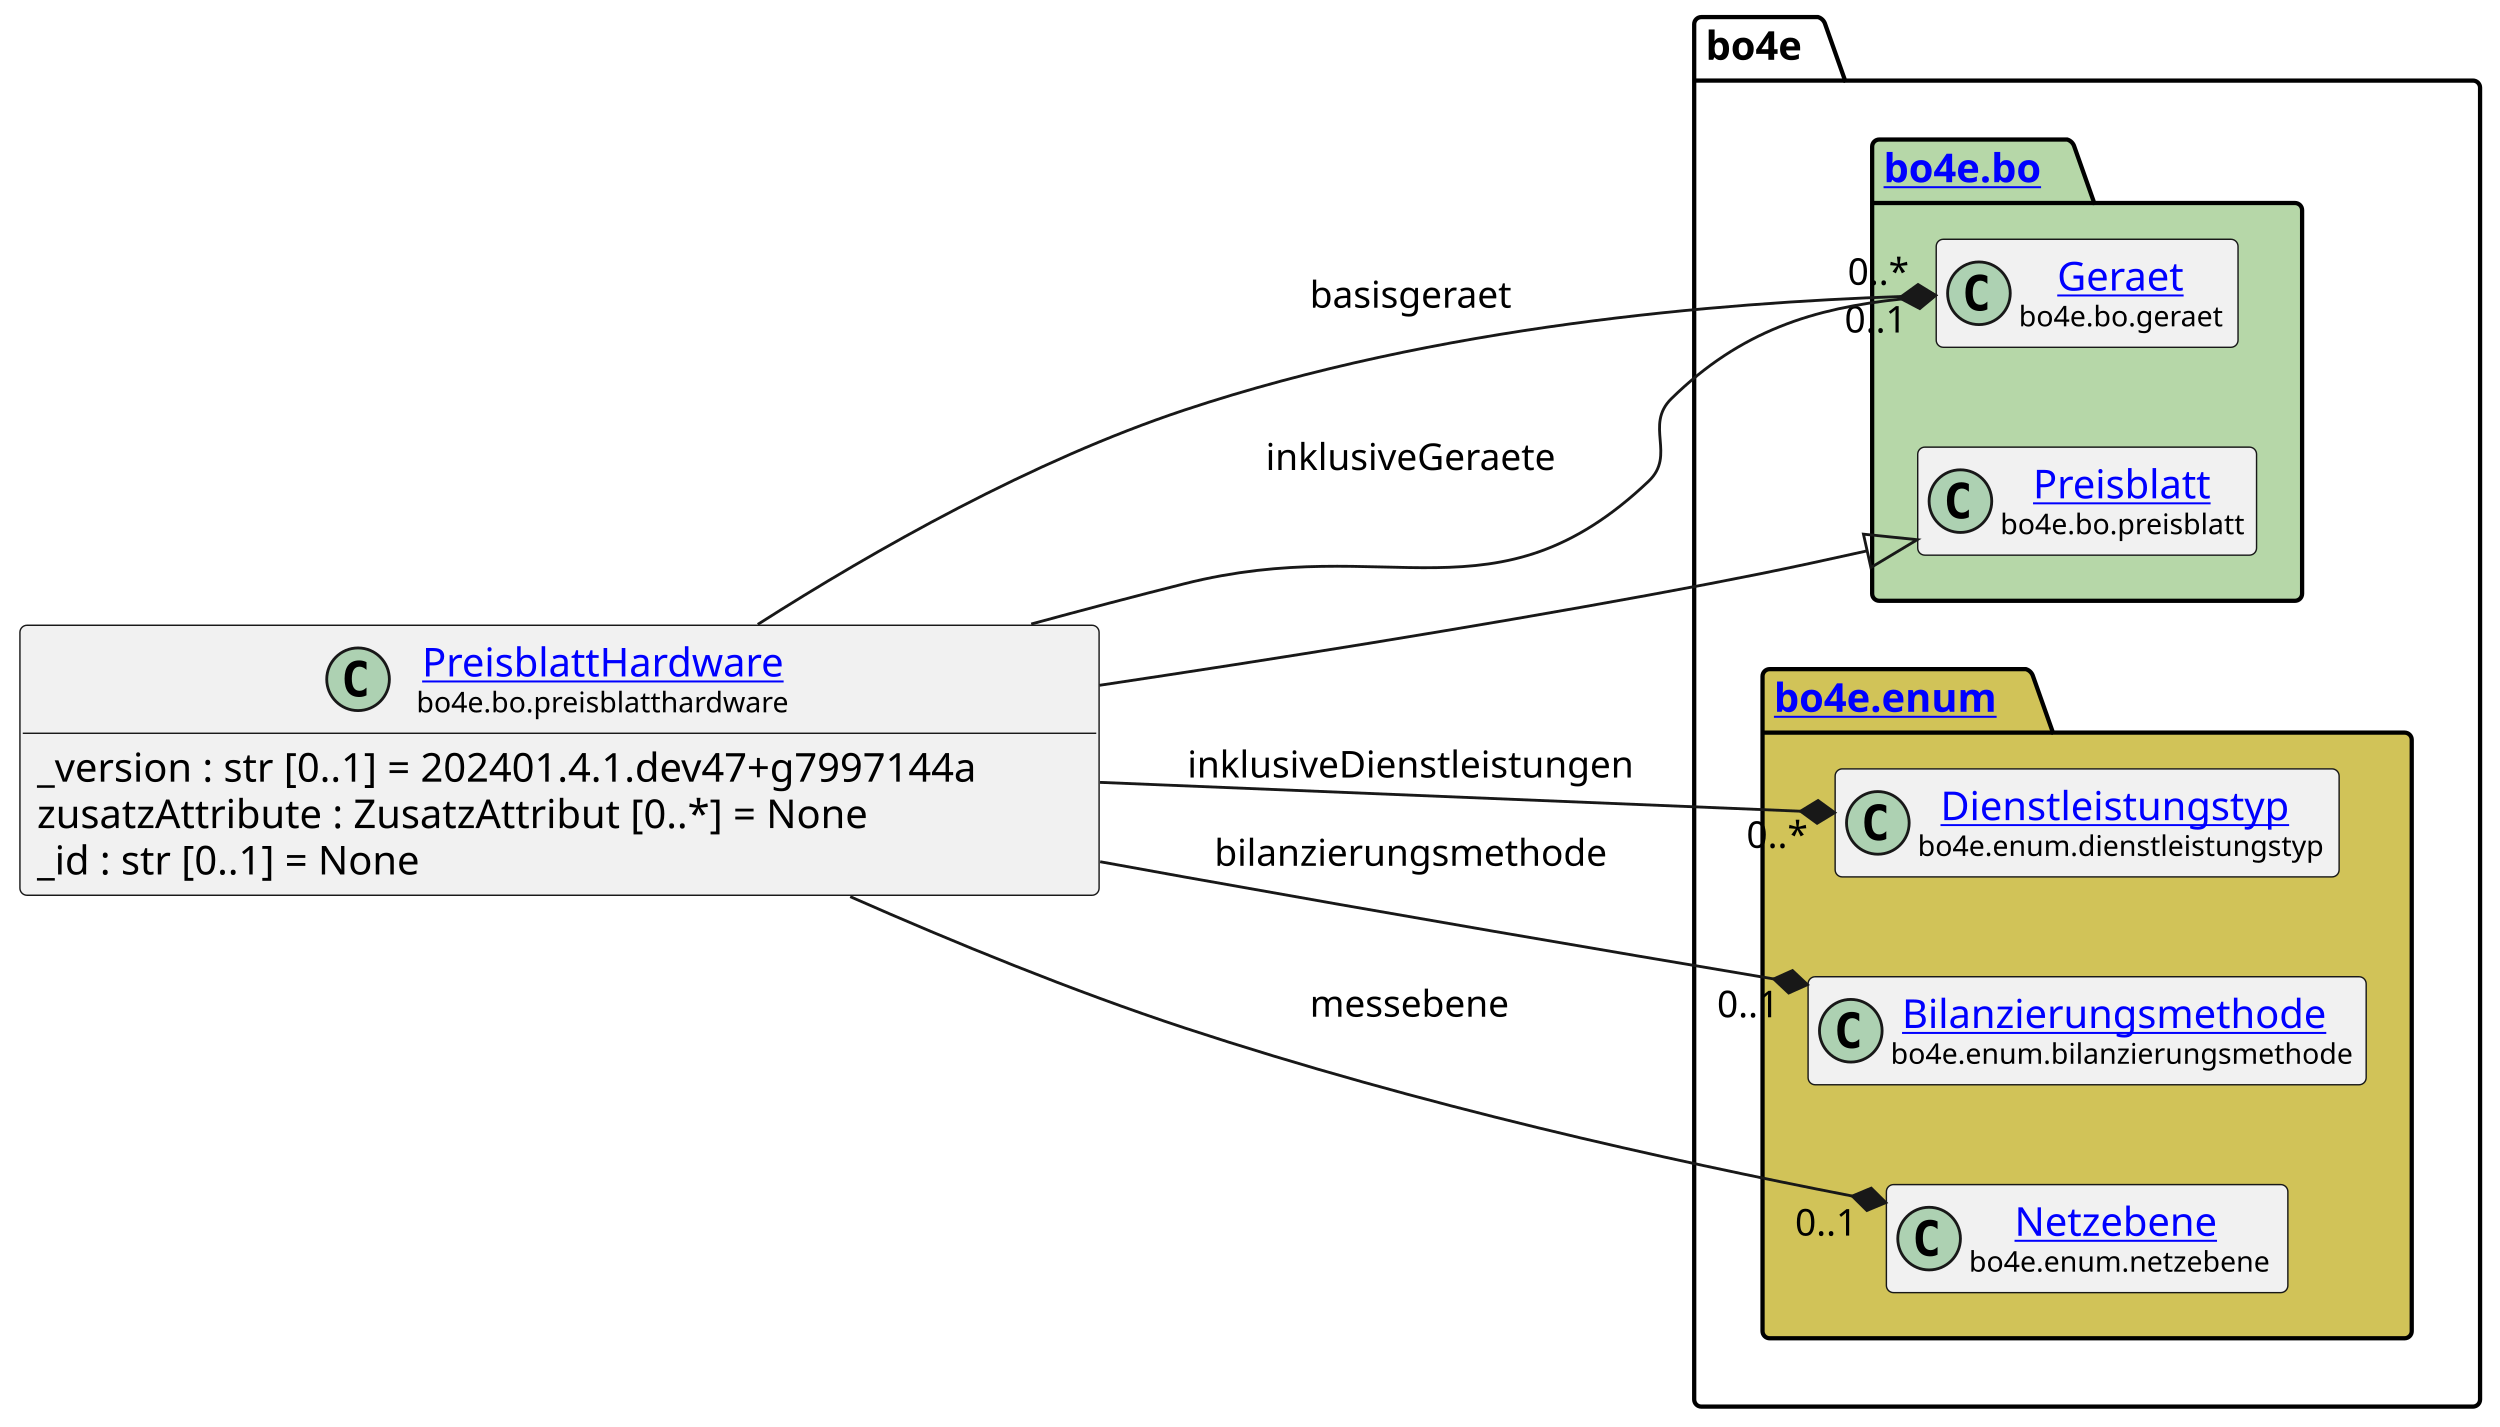
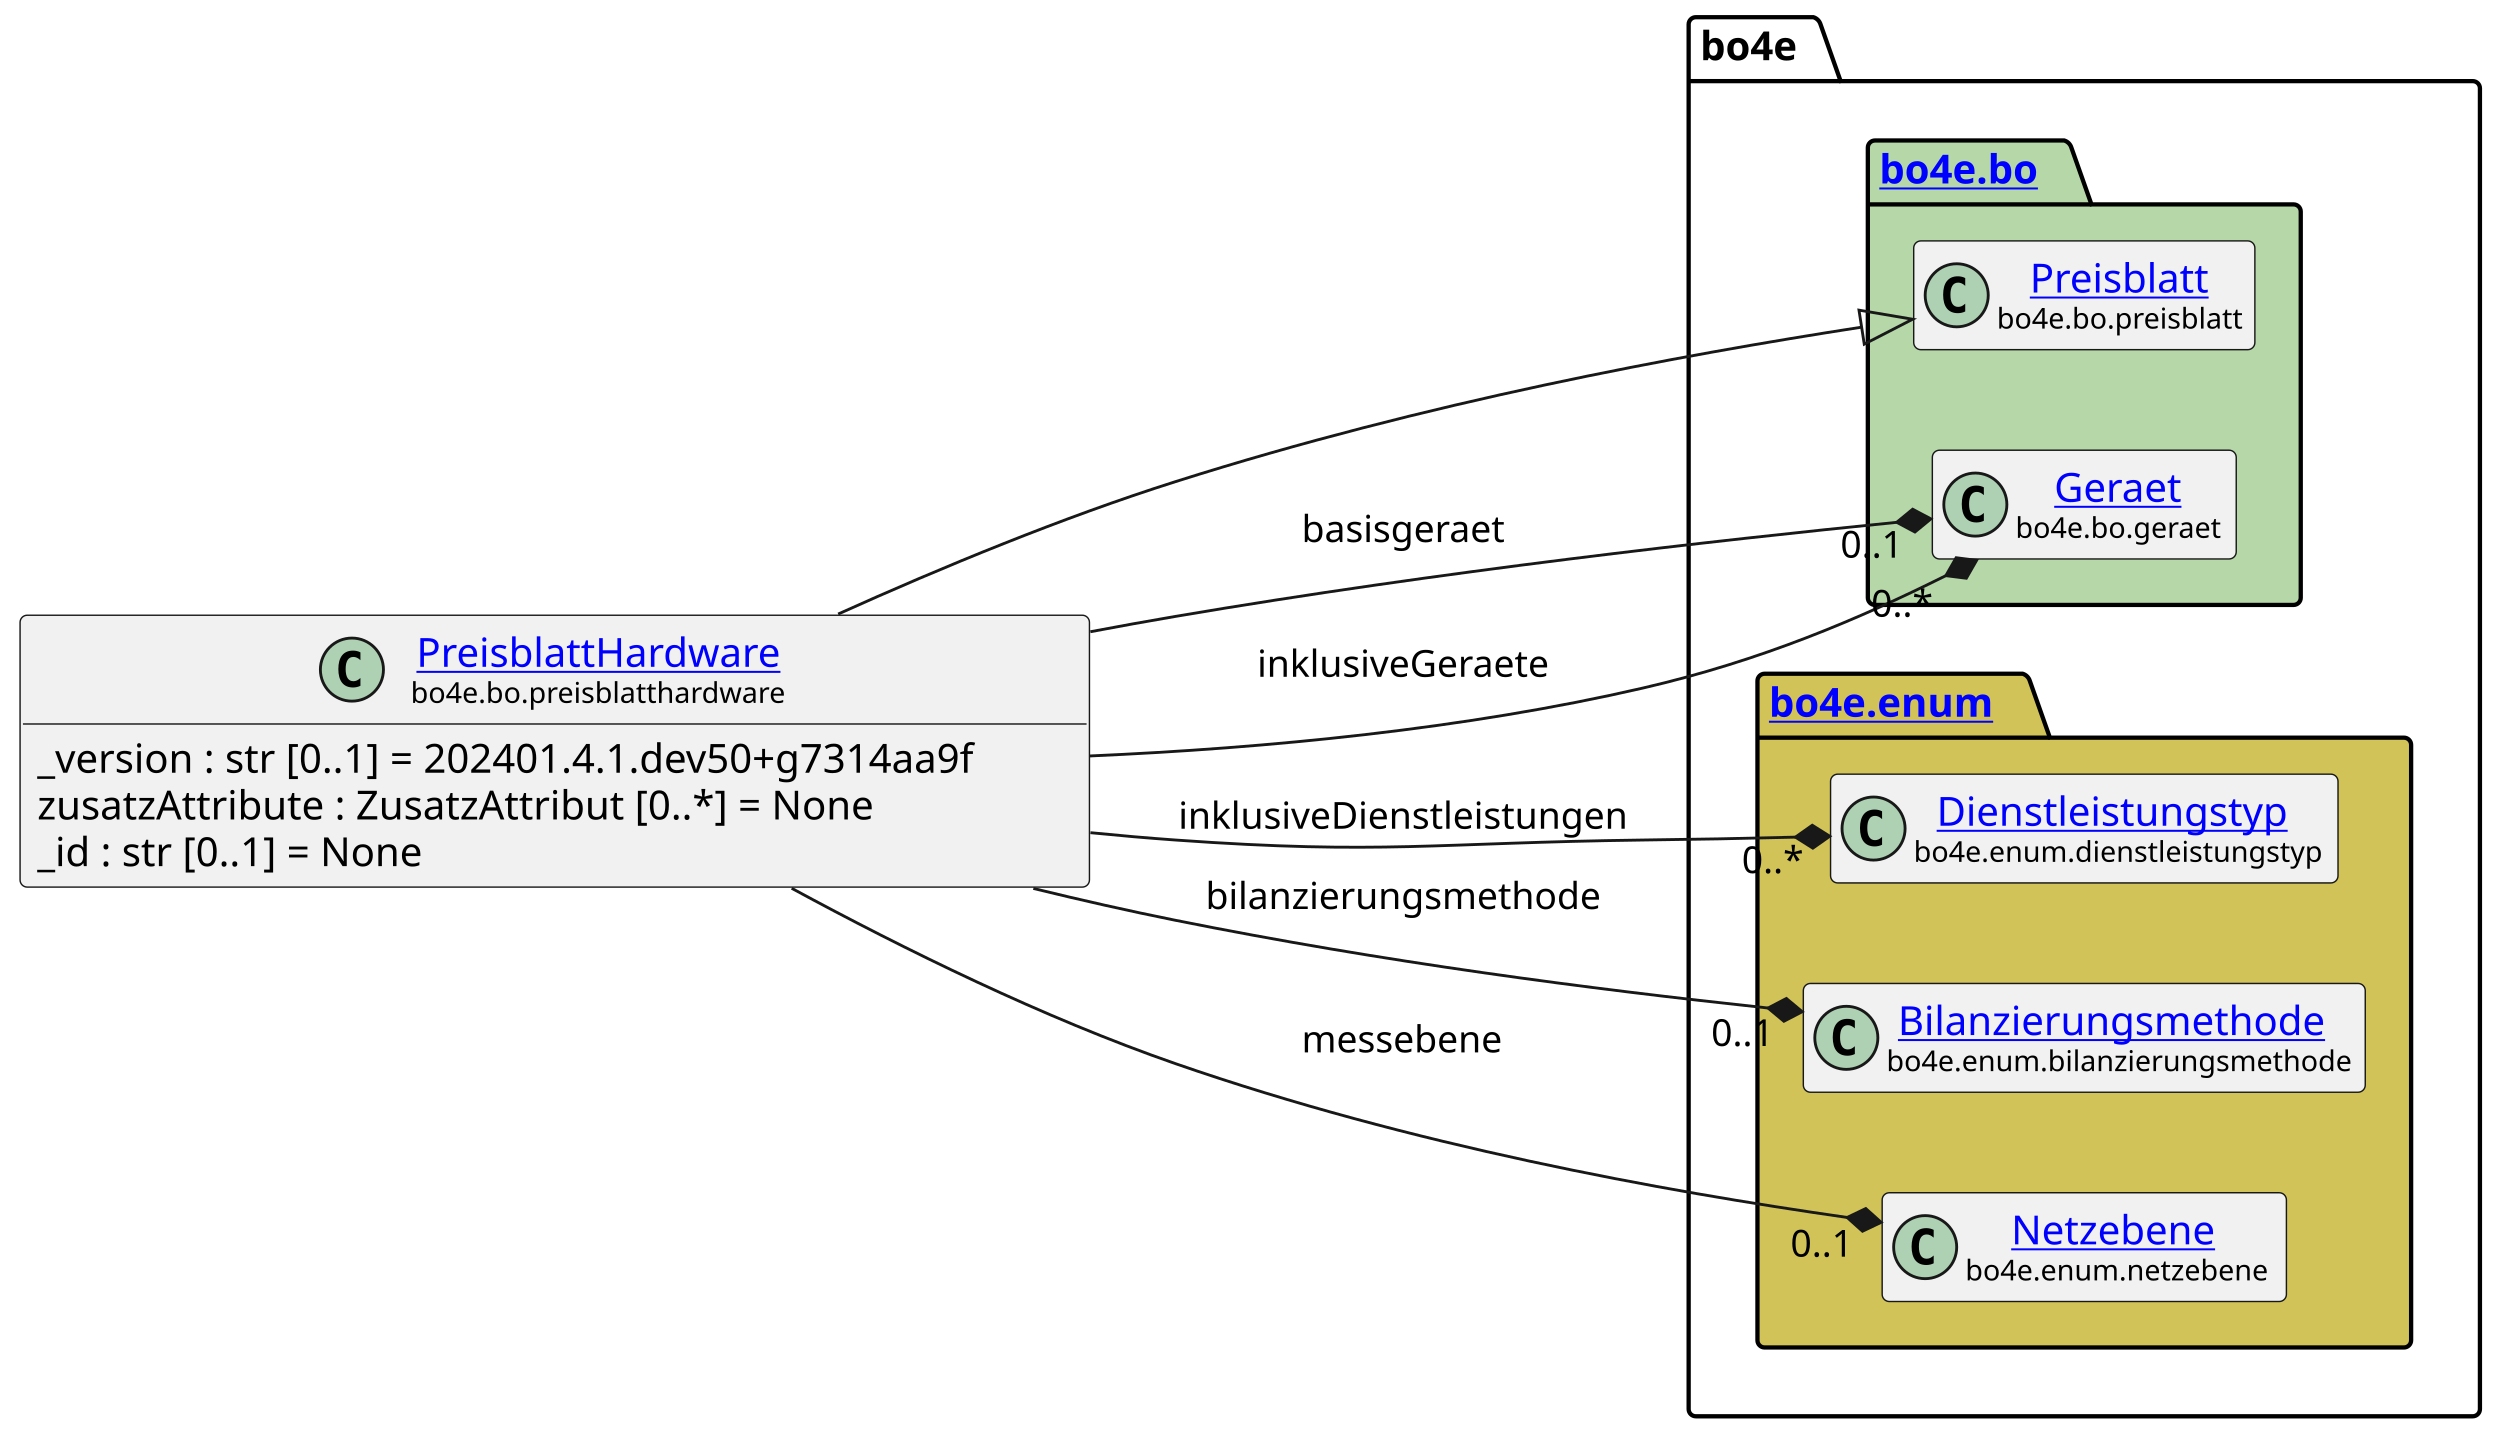
- <svg xmlns="http://www.w3.org/2000/svg" xmlns:xlink="http://www.w3.org/1999/xlink" contentStyleType="text/css" height="501px" preserveAspectRatio="none" style="width:878px;height:501px;background:#FFFFFF;" version="1.1" viewBox="0 0 878 501" width="878px" zoomAndPan="magnify">
+ <svg xmlns="http://www.w3.org/2000/svg" xmlns:xlink="http://www.w3.org/1999/xlink" contentStyleType="text/css" height="501px" preserveAspectRatio="none" style="width:872px;height:501px;background:#FFFFFF;" version="1.1" viewBox="0 0 872 501" width="872px" zoomAndPan="magnify">
  <defs />
  <g>
    <g id="cluster_bo4e">
-       <path d="M597.5,6 L638.5,6 A3.75,3.75 0 0 1 641,8.5 L648,28.297 L868.5,28.297 A2.5,2.5 0 0 1 871,30.797 L871,491.5 A2.5,2.5 0 0 1 868.5,494 L597.5,494 A2.5,2.5 0 0 1 595,491.5 L595,8.5 A2.5,2.5 0 0 1 597.5,6 " fill="none" style="stroke:#000000;stroke-width:1.5;" />
-       <line style="stroke:#000000;stroke-width:1.5;" x1="595" x2="648" y1="28.297" y2="28.297" />
-       <text fill="#000000" font-family="sans-serif" font-size="14" font-weight="bold" lengthAdjust="spacing" textLength="40" x="599" y="20.995">bo4e</text>
+       <path d="M591.5,6 L632.5,6 A3.75,3.75 0 0 1 635,8.5 L642,28.297 L862.5,28.297 A2.5,2.5 0 0 1 865,30.797 L865,491.5 A2.5,2.5 0 0 1 862.5,494 L591.5,494 A2.5,2.5 0 0 1 589,491.5 L589,8.5 A2.5,2.5 0 0 1 591.5,6 " fill="none" style="stroke:#000000;stroke-width:1.5;" />
+       <line style="stroke:#000000;stroke-width:1.5;" x1="589" x2="642" y1="28.297" y2="28.297" />
+       <text fill="#000000" font-family="sans-serif" font-size="14" font-weight="bold" lengthAdjust="spacing" textLength="40" x="593" y="20.995">bo4e</text>
    </g>
    <g id="cluster_bo">
-       <path d="M660,49 L726,49 A3.75,3.75 0 0 1 728.5,51.5 L735.5,71.297 L806,71.297 A2.5,2.5 0 0 1 808.5,73.797 L808.5,208.5 A2.5,2.5 0 0 1 806,211 L660,211 A2.5,2.5 0 0 1 657.5,208.5 L657.5,51.5 A2.5,2.5 0 0 1 660,49 " fill="#B6D7A8" style="stroke:#000000;stroke-width:1.5;" />
-       <line style="stroke:#000000;stroke-width:1.5;" x1="657.5" x2="735.5" y1="71.297" y2="71.297" />
+       <path d="M654,49 L720,49 A3.75,3.75 0 0 1 722.5,51.5 L729.5,71.297 L800,71.297 A2.5,2.5 0 0 1 802.5,73.797 L802.5,208.5 A2.5,2.5 0 0 1 800,211 L654,211 A2.5,2.5 0 0 1 651.5,208.5 L651.5,51.5 A2.5,2.5 0 0 1 654,49 " fill="#B6D7A8" style="stroke:#000000;stroke-width:1.5;" />
+       <line style="stroke:#000000;stroke-width:1.5;" x1="651.5" x2="729.5" y1="71.297" y2="71.297" />
      <a href="https://bo4e.github.io/BO4E-python/latest/api/bo4e.bo.html" target="_top" title="https://bo4e.github.io/BO4E-python/latest/api/bo4e.bo.html" xlink:actuate="onRequest" xlink:href="https://bo4e.github.io/BO4E-python/latest/api/bo4e.bo.html" xlink:show="new" xlink:title="https://bo4e.github.io/BO4E-python/latest/api/bo4e.bo.html" xlink:type="simple">
-         <text fill="#0000FF" font-family="sans-serif" font-size="14" font-weight="bold" lengthAdjust="spacing" text-decoration="underline" textLength="65" x="661.5" y="63.995">bo4e.bo</text>
+         <text fill="#0000FF" font-family="sans-serif" font-size="14" font-weight="bold" lengthAdjust="spacing" text-decoration="underline" textLength="65" x="655.5" y="63.995">bo4e.bo</text>
      </a>
    </g>
    <g id="cluster_enum">
-       <path d="M621.5,235 L711.5,235 A3.75,3.75 0 0 1 714,237.5 L721,257.297 L844.5,257.297 A2.5,2.5 0 0 1 847,259.797 L847,467.5 A2.5,2.5 0 0 1 844.5,470 L621.5,470 A2.5,2.5 0 0 1 619,467.5 L619,237.5 A2.5,2.5 0 0 1 621.5,235 " fill="#D1C358" style="stroke:#000000;stroke-width:1.5;" />
-       <line style="stroke:#000000;stroke-width:1.5;" x1="619" x2="721" y1="257.297" y2="257.297" />
+       <path d="M615.5,235 L705.5,235 A3.75,3.75 0 0 1 708,237.5 L715,257.297 L838.5,257.297 A2.5,2.5 0 0 1 841,259.797 L841,467.5 A2.5,2.5 0 0 1 838.5,470 L615.5,470 A2.5,2.5 0 0 1 613,467.5 L613,237.5 A2.5,2.5 0 0 1 615.5,235 " fill="#D1C358" style="stroke:#000000;stroke-width:1.5;" />
+       <line style="stroke:#000000;stroke-width:1.5;" x1="613" x2="715" y1="257.297" y2="257.297" />
      <a href="https://bo4e.github.io/BO4E-python/latest/api/bo4e.enum.html" target="_top" title="https://bo4e.github.io/BO4E-python/latest/api/bo4e.enum.html" xlink:actuate="onRequest" xlink:href="https://bo4e.github.io/BO4E-python/latest/api/bo4e.enum.html" xlink:show="new" xlink:title="https://bo4e.github.io/BO4E-python/latest/api/bo4e.enum.html" xlink:type="simple">
-         <text fill="#0000FF" font-family="sans-serif" font-size="14" font-weight="bold" lengthAdjust="spacing" text-decoration="underline" textLength="89" x="623" y="249.995">bo4e.enum</text>
+         <text fill="#0000FF" font-family="sans-serif" font-size="14" font-weight="bold" lengthAdjust="spacing" text-decoration="underline" textLength="89" x="617" y="249.995">bo4e.enum</text>
      </a>
    </g>
+     <g id="elem_Preisblatt">
+       <rect codeLine="10" fill="#F1F1F1" height="37.938" id="Preisblatt" rx="2.5" ry="2.5" style="stroke:#181818;stroke-width:0.5;" width="119" x="667.5" y="84.03" />
+       <ellipse cx="682.5" cy="102.999" fill="#ADD1B2" rx="11" ry="11" style="stroke:#181818;stroke-width:1.0;" />
+       <path d="M685.469,108.639 Q684.891,108.936 684.25,109.077 Q683.609,109.233 682.906,109.233 Q680.406,109.233 679.078,107.593 Q677.766,105.936 677.766,102.811 Q677.766,99.686 679.078,98.03 Q680.406,96.374 682.906,96.374 Q683.609,96.374 684.25,96.53 Q684.906,96.686 685.469,96.983 L685.469,99.702 Q684.844,99.124 684.25,98.858 Q683.656,98.577 683.031,98.577 Q681.688,98.577 681,99.655 Q680.312,100.718 680.312,102.811 Q680.312,104.905 681,105.983 Q681.688,107.046 683.031,107.046 Q683.656,107.046 684.25,106.78 Q684.844,106.499 685.469,105.921 L685.469,108.639 Z " fill="#000000" />
+       <a href="https://bo4e.github.io/BO4E-python/latest/api/bo4e.bo.html#bo4e.bo.preisblatt.Preisblatt" target="_top" title="https://bo4e.github.io/BO4E-python/latest/api/bo4e.bo.html#bo4e.bo.preisblatt.Preisblatt" xlink:actuate="onRequest" xlink:href="https://bo4e.github.io/BO4E-python/latest/api/bo4e.bo.html#bo4e.bo.preisblatt.Preisblatt" xlink:show="new" xlink:title="https://bo4e.github.io/BO4E-python/latest/api/bo4e.bo.html#bo4e.bo.preisblatt.Preisblatt" xlink:type="simple">
+         <text fill="#0000FF" font-family="sans-serif" font-size="14" lengthAdjust="spacing" text-decoration="underline" textLength="64" x="708" y="102.025">Preisblatt</text>
+       </a>
+       <text fill="#000000" font-family="sans-serif" font-size="10" lengthAdjust="spacing" textLength="87" x="696.5" y="114.609">bo4e.bo.preisblatt</text>
+     </g>
    <g id="elem_Geraet">
-       <rect codeLine="10" fill="#F1F1F1" height="37.938" id="Geraet" rx="2.5" ry="2.5" style="stroke:#181818;stroke-width:0.5;" width="106" x="680" y="84.03" />
-       <ellipse cx="695" cy="102.999" fill="#ADD1B2" rx="11" ry="11" style="stroke:#181818;stroke-width:1.0;" />
-       <path d="M697.969,108.639 Q697.391,108.936 696.75,109.077 Q696.109,109.233 695.406,109.233 Q692.906,109.233 691.578,107.593 Q690.266,105.936 690.266,102.811 Q690.266,99.686 691.578,98.03 Q692.906,96.374 695.406,96.374 Q696.109,96.374 696.75,96.53 Q697.406,96.686 697.969,96.983 L697.969,99.702 Q697.344,99.124 696.75,98.858 Q696.156,98.577 695.531,98.577 Q694.188,98.577 693.5,99.655 Q692.812,100.718 692.812,102.811 Q692.812,104.905 693.5,105.983 Q694.188,107.046 695.531,107.046 Q696.156,107.046 696.75,106.78 Q697.344,106.499 697.969,105.921 L697.969,108.639 Z " fill="#000000" />
+       <rect codeLine="11" fill="#F1F1F1" height="37.938" id="Geraet" rx="2.5" ry="2.5" style="stroke:#181818;stroke-width:0.5;" width="106" x="674" y="157.03" />
+       <ellipse cx="689" cy="175.999" fill="#ADD1B2" rx="11" ry="11" style="stroke:#181818;stroke-width:1.0;" />
+       <path d="M691.969,181.639 Q691.391,181.936 690.75,182.077 Q690.109,182.233 689.406,182.233 Q686.906,182.233 685.578,180.593 Q684.266,178.936 684.266,175.811 Q684.266,172.686 685.578,171.03 Q686.906,169.374 689.406,169.374 Q690.109,169.374 690.75,169.53 Q691.406,169.686 691.969,169.983 L691.969,172.702 Q691.344,172.124 690.75,171.858 Q690.156,171.577 689.531,171.577 Q688.188,171.577 687.5,172.655 Q686.812,173.718 686.812,175.811 Q686.812,177.905 687.5,178.983 Q688.188,180.046 689.531,180.046 Q690.156,180.046 690.75,179.78 Q691.344,179.499 691.969,178.921 L691.969,181.639 Z " fill="#000000" />
      <a href="https://bo4e.github.io/BO4E-python/latest/api/bo4e.bo.html#bo4e.bo.geraet.Geraet" target="_top" title="https://bo4e.github.io/BO4E-python/latest/api/bo4e.bo.html#bo4e.bo.geraet.Geraet" xlink:actuate="onRequest" xlink:href="https://bo4e.github.io/BO4E-python/latest/api/bo4e.bo.html#bo4e.bo.geraet.Geraet" xlink:show="new" xlink:title="https://bo4e.github.io/BO4E-python/latest/api/bo4e.bo.html#bo4e.bo.geraet.Geraet" xlink:type="simple">
-         <text fill="#0000FF" font-family="sans-serif" font-size="14" lengthAdjust="spacing" text-decoration="underline" textLength="47" x="722.5" y="102.025">Geraet</text>
+         <text fill="#0000FF" font-family="sans-serif" font-size="14" lengthAdjust="spacing" text-decoration="underline" textLength="47" x="716.5" y="175.025">Geraet</text>
      </a>
-       <text fill="#000000" font-family="sans-serif" font-size="10" lengthAdjust="spacing" textLength="74" x="709" y="114.609">bo4e.bo.geraet</text>
-     </g>
-     <g id="elem_Preisblatt">
-       <rect codeLine="11" fill="#F1F1F1" height="37.938" id="Preisblatt" rx="2.5" ry="2.5" style="stroke:#181818;stroke-width:0.5;" width="119" x="673.5" y="157.03" />
-       <ellipse cx="688.5" cy="175.999" fill="#ADD1B2" rx="11" ry="11" style="stroke:#181818;stroke-width:1.0;" />
-       <path d="M691.469,181.639 Q690.891,181.936 690.25,182.077 Q689.609,182.233 688.906,182.233 Q686.406,182.233 685.078,180.593 Q683.766,178.936 683.766,175.811 Q683.766,172.686 685.078,171.03 Q686.406,169.374 688.906,169.374 Q689.609,169.374 690.25,169.53 Q690.906,169.686 691.469,169.983 L691.469,172.702 Q690.844,172.124 690.25,171.858 Q689.656,171.577 689.031,171.577 Q687.688,171.577 687,172.655 Q686.312,173.718 686.312,175.811 Q686.312,177.905 687,178.983 Q687.688,180.046 689.031,180.046 Q689.656,180.046 690.25,179.78 Q690.844,179.499 691.469,178.921 L691.469,181.639 Z " fill="#000000" />
-       <a href="https://bo4e.github.io/BO4E-python/latest/api/bo4e.bo.html#bo4e.bo.preisblatt.Preisblatt" target="_top" title="https://bo4e.github.io/BO4E-python/latest/api/bo4e.bo.html#bo4e.bo.preisblatt.Preisblatt" xlink:actuate="onRequest" xlink:href="https://bo4e.github.io/BO4E-python/latest/api/bo4e.bo.html#bo4e.bo.preisblatt.Preisblatt" xlink:show="new" xlink:title="https://bo4e.github.io/BO4E-python/latest/api/bo4e.bo.html#bo4e.bo.preisblatt.Preisblatt" xlink:type="simple">
-         <text fill="#0000FF" font-family="sans-serif" font-size="14" lengthAdjust="spacing" text-decoration="underline" textLength="64" x="714" y="175.025">Preisblatt</text>
-       </a>
-       <text fill="#000000" font-family="sans-serif" font-size="10" lengthAdjust="spacing" textLength="87" x="702.5" y="187.609">bo4e.bo.preisblatt</text>
+       <text fill="#000000" font-family="sans-serif" font-size="10" lengthAdjust="spacing" textLength="74" x="703" y="187.609">bo4e.bo.geraet</text>
    </g>
    <g id="elem_Dienstleistungstyp">
-       <rect codeLine="14" fill="#F1F1F1" height="37.938" id="Dienstleistungstyp" rx="2.5" ry="2.5" style="stroke:#181818;stroke-width:0.5;" width="177" x="644.5" y="270.03" />
-       <ellipse cx="659.5" cy="288.999" fill="#ADD1B2" rx="11" ry="11" style="stroke:#181818;stroke-width:1.0;" />
-       <path d="M662.469,294.639 Q661.891,294.936 661.25,295.077 Q660.609,295.233 659.906,295.233 Q657.406,295.233 656.078,293.592 Q654.766,291.936 654.766,288.811 Q654.766,285.686 656.078,284.03 Q657.406,282.374 659.906,282.374 Q660.609,282.374 661.25,282.53 Q661.906,282.686 662.469,282.983 L662.469,285.702 Q661.844,285.124 661.25,284.858 Q660.656,284.577 660.031,284.577 Q658.688,284.577 658,285.655 Q657.312,286.717 657.312,288.811 Q657.312,290.905 658,291.983 Q658.688,293.046 660.031,293.046 Q660.656,293.046 661.25,292.78 Q661.844,292.499 662.469,291.921 L662.469,294.639 Z " fill="#000000" />
+       <rect codeLine="14" fill="#F1F1F1" height="37.938" id="Dienstleistungstyp" rx="2.5" ry="2.5" style="stroke:#181818;stroke-width:0.5;" width="177" x="638.5" y="270.03" />
+       <ellipse cx="653.5" cy="288.999" fill="#ADD1B2" rx="11" ry="11" style="stroke:#181818;stroke-width:1.0;" />
+       <path d="M656.469,294.639 Q655.891,294.936 655.25,295.077 Q654.609,295.233 653.906,295.233 Q651.406,295.233 650.078,293.592 Q648.766,291.936 648.766,288.811 Q648.766,285.686 650.078,284.03 Q651.406,282.374 653.906,282.374 Q654.609,282.374 655.25,282.53 Q655.906,282.686 656.469,282.983 L656.469,285.702 Q655.844,285.124 655.25,284.858 Q654.656,284.577 654.031,284.577 Q652.688,284.577 652,285.655 Q651.312,286.717 651.312,288.811 Q651.312,290.905 652,291.983 Q652.688,293.046 654.031,293.046 Q654.656,293.046 655.25,292.78 Q655.844,292.499 656.469,291.921 L656.469,294.639 Z " fill="#000000" />
      <a href="https://bo4e.github.io/BO4E-python/latest/api/bo4e.enum.html#bo4e.enum.dienstleistungstyp.Dienstleistungstyp" target="_top" title="https://bo4e.github.io/BO4E-python/latest/api/bo4e.enum.html#bo4e.enum.dienstleistungstyp.Dienstleistungstyp" xlink:actuate="onRequest" xlink:href="https://bo4e.github.io/BO4E-python/latest/api/bo4e.enum.html#bo4e.enum.dienstleistungstyp.Dienstleistungstyp" xlink:show="new" xlink:title="https://bo4e.github.io/BO4E-python/latest/api/bo4e.enum.html#bo4e.enum.dienstleistungstyp.Dienstleistungstyp" xlink:type="simple">
-         <text fill="#0000FF" font-family="sans-serif" font-size="14" lengthAdjust="spacing" text-decoration="underline" textLength="129" x="681.5" y="288.025">Dienstleistungstyp</text>
+         <text fill="#0000FF" font-family="sans-serif" font-size="14" lengthAdjust="spacing" text-decoration="underline" textLength="129" x="675.5" y="288.025">Dienstleistungstyp</text>
      </a>
-       <text fill="#000000" font-family="sans-serif" font-size="10" lengthAdjust="spacing" textLength="145" x="673.5" y="300.609">bo4e.enum.dienstleistungstyp</text>
+       <text fill="#000000" font-family="sans-serif" font-size="10" lengthAdjust="spacing" textLength="145" x="667.5" y="300.609">bo4e.enum.dienstleistungstyp</text>
    </g>
    <g id="elem_Bilanzierungsmethode">
-       <rect codeLine="15" fill="#F1F1F1" height="37.938" id="Bilanzierungsmethode" rx="2.5" ry="2.5" style="stroke:#181818;stroke-width:0.5;" width="196" x="635" y="343.03" />
-       <ellipse cx="650" cy="361.999" fill="#ADD1B2" rx="11" ry="11" style="stroke:#181818;stroke-width:1.0;" />
-       <path d="M652.969,367.639 Q652.391,367.936 651.75,368.077 Q651.109,368.233 650.406,368.233 Q647.906,368.233 646.578,366.592 Q645.266,364.936 645.266,361.811 Q645.266,358.686 646.578,357.03 Q647.906,355.374 650.406,355.374 Q651.109,355.374 651.75,355.53 Q652.406,355.686 652.969,355.983 L652.969,358.702 Q652.344,358.124 651.75,357.858 Q651.156,357.577 650.531,357.577 Q649.188,357.577 648.5,358.655 Q647.812,359.717 647.812,361.811 Q647.812,363.905 648.5,364.983 Q649.188,366.046 650.531,366.046 Q651.156,366.046 651.75,365.78 Q652.344,365.499 652.969,364.921 L652.969,367.639 Z " fill="#000000" />
+       <rect codeLine="15" fill="#F1F1F1" height="37.938" id="Bilanzierungsmethode" rx="2.5" ry="2.5" style="stroke:#181818;stroke-width:0.5;" width="196" x="629" y="343.03" />
+       <ellipse cx="644" cy="361.999" fill="#ADD1B2" rx="11" ry="11" style="stroke:#181818;stroke-width:1.0;" />
+       <path d="M646.969,367.639 Q646.391,367.936 645.75,368.077 Q645.109,368.233 644.406,368.233 Q641.906,368.233 640.578,366.592 Q639.266,364.936 639.266,361.811 Q639.266,358.686 640.578,357.03 Q641.906,355.374 644.406,355.374 Q645.109,355.374 645.75,355.53 Q646.406,355.686 646.969,355.983 L646.969,358.702 Q646.344,358.124 645.75,357.858 Q645.156,357.577 644.531,357.577 Q643.188,357.577 642.5,358.655 Q641.812,359.717 641.812,361.811 Q641.812,363.905 642.5,364.983 Q643.188,366.046 644.531,366.046 Q645.156,366.046 645.75,365.78 Q646.344,365.499 646.969,364.921 L646.969,367.639 Z " fill="#000000" />
      <a href="https://bo4e.github.io/BO4E-python/latest/api/bo4e.enum.html#bo4e.enum.bilanzierungsmethode.Bilanzierungsmethode" target="_top" title="https://bo4e.github.io/BO4E-python/latest/api/bo4e.enum.html#bo4e.enum.bilanzierungsmethode.Bilanzierungsmethode" xlink:actuate="onRequest" xlink:href="https://bo4e.github.io/BO4E-python/latest/api/bo4e.enum.html#bo4e.enum.bilanzierungsmethode.Bilanzierungsmethode" xlink:show="new" xlink:title="https://bo4e.github.io/BO4E-python/latest/api/bo4e.enum.html#bo4e.enum.bilanzierungsmethode.Bilanzierungsmethode" xlink:type="simple">
-         <text fill="#0000FF" font-family="sans-serif" font-size="14" lengthAdjust="spacing" text-decoration="underline" textLength="156" x="668" y="361.025">Bilanzierungsmethode</text>
+         <text fill="#0000FF" font-family="sans-serif" font-size="14" lengthAdjust="spacing" text-decoration="underline" textLength="156" x="662" y="361.025">Bilanzierungsmethode</text>
      </a>
-       <text fill="#000000" font-family="sans-serif" font-size="10" lengthAdjust="spacing" textLength="164" x="664" y="373.609">bo4e.enum.bilanzierungsmethode</text>
+       <text fill="#000000" font-family="sans-serif" font-size="10" lengthAdjust="spacing" textLength="164" x="658" y="373.609">bo4e.enum.bilanzierungsmethode</text>
    </g>
    <g id="elem_Netzebene">
-       <rect codeLine="16" fill="#F1F1F1" height="37.938" id="Netzebene" rx="2.5" ry="2.5" style="stroke:#181818;stroke-width:0.5;" width="141" x="662.5" y="416.03" />
-       <ellipse cx="677.5" cy="434.999" fill="#ADD1B2" rx="11" ry="11" style="stroke:#181818;stroke-width:1.0;" />
-       <path d="M680.469,440.639 Q679.891,440.936 679.25,441.077 Q678.609,441.233 677.906,441.233 Q675.406,441.233 674.078,439.592 Q672.766,437.936 672.766,434.811 Q672.766,431.686 674.078,430.03 Q675.406,428.374 677.906,428.374 Q678.609,428.374 679.25,428.53 Q679.906,428.686 680.469,428.983 L680.469,431.702 Q679.844,431.124 679.25,430.858 Q678.656,430.577 678.031,430.577 Q676.688,430.577 676,431.655 Q675.312,432.717 675.312,434.811 Q675.312,436.905 676,437.983 Q676.688,439.046 678.031,439.046 Q678.656,439.046 679.25,438.78 Q679.844,438.499 680.469,437.921 L680.469,440.639 Z " fill="#000000" />
+       <rect codeLine="16" fill="#F1F1F1" height="37.938" id="Netzebene" rx="2.5" ry="2.5" style="stroke:#181818;stroke-width:0.5;" width="141" x="656.5" y="416.03" />
+       <ellipse cx="671.5" cy="434.999" fill="#ADD1B2" rx="11" ry="11" style="stroke:#181818;stroke-width:1.0;" />
+       <path d="M674.469,440.639 Q673.891,440.936 673.25,441.077 Q672.609,441.233 671.906,441.233 Q669.406,441.233 668.078,439.592 Q666.766,437.936 666.766,434.811 Q666.766,431.686 668.078,430.03 Q669.406,428.374 671.906,428.374 Q672.609,428.374 673.25,428.53 Q673.906,428.686 674.469,428.983 L674.469,431.702 Q673.844,431.124 673.25,430.858 Q672.656,430.577 672.031,430.577 Q670.688,430.577 670,431.655 Q669.312,432.717 669.312,434.811 Q669.312,436.905 670,437.983 Q670.688,439.046 672.031,439.046 Q672.656,439.046 673.25,438.78 Q673.844,438.499 674.469,437.921 L674.469,440.639 Z " fill="#000000" />
      <a href="https://bo4e.github.io/BO4E-python/latest/api/bo4e.enum.html#bo4e.enum.netzebene.Netzebene" target="_top" title="https://bo4e.github.io/BO4E-python/latest/api/bo4e.enum.html#bo4e.enum.netzebene.Netzebene" xlink:actuate="onRequest" xlink:href="https://bo4e.github.io/BO4E-python/latest/api/bo4e.enum.html#bo4e.enum.netzebene.Netzebene" xlink:show="new" xlink:title="https://bo4e.github.io/BO4E-python/latest/api/bo4e.enum.html#bo4e.enum.netzebene.Netzebene" xlink:type="simple">
-         <text fill="#0000FF" font-family="sans-serif" font-size="14" lengthAdjust="spacing" text-decoration="underline" textLength="77" x="707.5" y="434.025">Netzebene</text>
+         <text fill="#0000FF" font-family="sans-serif" font-size="14" lengthAdjust="spacing" text-decoration="underline" textLength="77" x="701.5" y="434.025">Netzebene</text>
      </a>
-       <text fill="#000000" font-family="sans-serif" font-size="10" lengthAdjust="spacing" textLength="109" x="691.5" y="446.609">bo4e.enum.netzebene</text>
+       <text fill="#000000" font-family="sans-serif" font-size="10" lengthAdjust="spacing" textLength="109" x="685.5" y="446.609">bo4e.enum.netzebene</text>
    </g>
    <g id="elem_PreisblattHardware">
-       <rect codeLine="3" fill="#F1F1F1" height="94.828" id="PreisblattHardware" rx="2.5" ry="2.5" style="stroke:#181818;stroke-width:0.5;" width="379" x="7" y="219.59" />
-       <ellipse cx="125.75" cy="238.559" fill="#ADD1B2" rx="11" ry="11" style="stroke:#181818;stroke-width:1.0;" />
-       <path d="M128.719,244.199 Q128.141,244.496 127.5,244.637 Q126.859,244.793 126.156,244.793 Q123.656,244.793 122.328,243.153 Q121.016,241.496 121.016,238.371 Q121.016,235.246 122.328,233.59 Q123.656,231.934 126.156,231.934 Q126.859,231.934 127.5,232.09 Q128.156,232.246 128.719,232.543 L128.719,235.262 Q128.094,234.684 127.5,234.418 Q126.906,234.137 126.281,234.137 Q124.938,234.137 124.25,235.215 Q123.562,236.278 123.562,238.371 Q123.562,240.465 124.25,241.543 Q124.938,242.606 126.281,242.606 Q126.906,242.606 127.5,242.34 Q128.094,242.059 128.719,241.481 L128.719,244.199 Z " fill="#000000" />
+       <rect codeLine="3" fill="#F1F1F1" height="94.828" id="PreisblattHardware" rx="2.5" ry="2.5" style="stroke:#181818;stroke-width:0.5;" width="373" x="7" y="214.59" />
+       <ellipse cx="122.75" cy="233.559" fill="#ADD1B2" rx="11" ry="11" style="stroke:#181818;stroke-width:1.0;" />
+       <path d="M125.719,239.199 Q125.141,239.496 124.5,239.637 Q123.859,239.793 123.156,239.793 Q120.656,239.793 119.328,238.153 Q118.016,236.496 118.016,233.371 Q118.016,230.246 119.328,228.59 Q120.656,226.934 123.156,226.934 Q123.859,226.934 124.5,227.09 Q125.156,227.246 125.719,227.543 L125.719,230.262 Q125.094,229.684 124.5,229.418 Q123.906,229.137 123.281,229.137 Q121.938,229.137 121.25,230.215 Q120.562,231.278 120.562,233.371 Q120.562,235.465 121.25,236.543 Q121.938,237.606 123.281,237.606 Q123.906,237.606 124.5,237.34 Q125.094,237.059 125.719,236.481 L125.719,239.199 Z " fill="#000000" />
      <a href="https://bo4e.github.io/BO4E-python/latest/api/bo4e.bo.html#bo4e.bo.preisblatthardware.PreisblattHardware" target="_top" title="https://bo4e.github.io/BO4E-python/latest/api/bo4e.bo.html#bo4e.bo.preisblatthardware.PreisblattHardware" xlink:actuate="onRequest" xlink:href="https://bo4e.github.io/BO4E-python/latest/api/bo4e.bo.html#bo4e.bo.preisblatthardware.PreisblattHardware" xlink:show="new" xlink:title="https://bo4e.github.io/BO4E-python/latest/api/bo4e.bo.html#bo4e.bo.preisblatthardware.PreisblattHardware" xlink:type="simple">
-         <text fill="#0000FF" font-family="sans-serif" font-size="14" lengthAdjust="spacing" text-decoration="underline" textLength="129" x="148.25" y="237.585">PreisblattHardware</text>
+         <text fill="#0000FF" font-family="sans-serif" font-size="14" lengthAdjust="spacing" text-decoration="underline" textLength="129" x="145.25" y="232.585">PreisblattHardware</text>
      </a>
-       <text fill="#000000" font-family="sans-serif" font-size="10" lengthAdjust="spacing" textLength="133" x="146.25" y="250.169">bo4e.bo.preisblatthardware</text>
-       <line style="stroke:#181818;stroke-width:0.5;" x1="8" x2="385" y1="257.527" y2="257.527" />
-       <text fill="#000000" font-family="sans-serif" font-size="14" lengthAdjust="spacing" textLength="367" x="13" y="274.523">_version : str [0..1] = 202401.4.1.dev47+g7997144a</text>
-       <text fill="#000000" font-family="sans-serif" font-size="14" lengthAdjust="spacing" textLength="311" x="13" y="290.82">zusatzAttribute : ZusatzAttribut [0..*] = None</text>
-       <text fill="#000000" font-family="sans-serif" font-size="14" lengthAdjust="spacing" textLength="147" x="13" y="307.116">_id : str [0..1] = None</text>
+       <text fill="#000000" font-family="sans-serif" font-size="10" lengthAdjust="spacing" textLength="133" x="143.25" y="245.169">bo4e.bo.preisblatthardware</text>
+       <line style="stroke:#181818;stroke-width:0.5;" x1="8" x2="379" y1="252.528" y2="252.528" />
+       <text fill="#000000" font-family="sans-serif" font-size="14" lengthAdjust="spacing" textLength="361" x="13" y="269.523">_version : str [0..1] = 202401.4.1.dev50+g7314aa9f</text>
+       <text fill="#000000" font-family="sans-serif" font-size="14" lengthAdjust="spacing" textLength="311" x="13" y="285.82">zusatzAttribute : ZusatzAttribut [0..*] = None</text>
+       <text fill="#000000" font-family="sans-serif" font-size="14" lengthAdjust="spacing" textLength="147" x="13" y="302.116">_id : str [0..1] = None</text>
    </g>
    <g id="link_PreisblattHardware_Preisblatt">
-       <path codeLine="19" d="M386.11,240.68 C447.73,231.45 516.4,220.5 579,209 C610.27,203.26 627.351,199.786 655.751,193.456 " fill="none" id="PreisblattHardware-to-Preisblatt" style="stroke:#181818;stroke-width:1.0;" />
-       <polygon fill="none" points="673.32,189.54,654.446,187.6,657.056,199.312,673.32,189.54" style="stroke:#181818;stroke-width:1.0;" />
+       <path codeLine="19" d="M292.35,214.18 C328.66,197.81 370.61,180.49 410,168 C497.69,140.19 585.153,124.07 649.333,114.11 " fill="none" id="PreisblattHardware-to-Preisblatt" style="stroke:#181818;stroke-width:1.0;" />
+       <polygon fill="none" points="667.12,111.35,648.413,108.181,650.253,120.039,667.12,111.35" style="stroke:#181818;stroke-width:1.0;" />
    </g>
    <g id="link_PreisblattHardware_Bilanzierungsmethode">
-       <path codeLine="20" d="M386.37,302.64 C396.39,304.47 406.31,306.26 416,308 C489.27,321.13 560.406,333.289 622.936,343.809 " fill="none" id="PreisblattHardware-to-Bilanzierungsmethode" style="stroke:#181818;stroke-width:1.0;" />
-       <polygon fill="#181818" points="634.77,345.8,629.517,340.86,622.936,343.809,628.189,348.749,634.77,345.8" style="stroke:#181818;stroke-width:1.0;" />
-       <text fill="#000000" font-family="sans-serif" font-size="13" lengthAdjust="spacing" textLength="142" x="426.5" y="304.067">bilanzierungsmethode</text>
-       <text fill="#000000" font-family="sans-serif" font-size="13" lengthAdjust="spacing" textLength="24" x="603.019" y="357.26">0..1</text>
+       <path codeLine="20" d="M360.43,309.89 C377.1,313.96 393.84,317.76 410,321 C482.68,335.59 553.919,344.859 616.689,351.599 " fill="none" id="PreisblattHardware-to-Bilanzierungsmethode" style="stroke:#181818;stroke-width:1.0;" />
+       <polygon fill="#181818" points="628.62,352.88,623.081,348.262,616.689,351.599,622.227,356.217,628.62,352.88" style="stroke:#181818;stroke-width:1.0;" />
+       <text fill="#000000" font-family="sans-serif" font-size="13" lengthAdjust="spacing" textLength="142" x="420.5" y="317.067">bilanzierungsmethode</text>
+       <text fill="#000000" font-family="sans-serif" font-size="13" lengthAdjust="spacing" textLength="24" x="596.859" y="364.838">0..1</text>
    </g>
    <g id="link_PreisblattHardware_Netzebene">
-       <path codeLine="21" d="M298.6,314.91 C335.07,331 376.88,348.11 416,361 C499.09,388.36 585.841,407.455 650.521,420.055 " fill="none" id="PreisblattHardware-to-Netzebene" style="stroke:#181818;stroke-width:1.0;" />
-       <polygon fill="#181818" points="662.3,422.35,657.176,417.276,650.521,420.055,655.646,425.129,662.3,422.35" style="stroke:#181818;stroke-width:1.0;" />
-       <text fill="#000000" font-family="sans-serif" font-size="13" lengthAdjust="spacing" textLength="75" x="460" y="357.067">messebene</text>
-       <text fill="#000000" font-family="sans-serif" font-size="13" lengthAdjust="spacing" textLength="24" x="630.418" y="433.933">0..1</text>
+       <path codeLine="21" d="M276.13,309.83 C315.5,331.18 364.05,355.05 410,371 C492.23,399.54 579.272,415.315 644.272,424.645 " fill="none" id="PreisblattHardware-to-Netzebene" style="stroke:#181818;stroke-width:1.0;" />
+       <polygon fill="#181818" points="656.15,426.35,650.779,421.538,644.272,424.645,649.643,429.457,656.15,426.35" style="stroke:#181818;stroke-width:1.0;" />
+       <text fill="#000000" font-family="sans-serif" font-size="13" lengthAdjust="spacing" textLength="75" x="454" y="367.067">messebene</text>
+       <text fill="#000000" font-family="sans-serif" font-size="13" lengthAdjust="spacing" textLength="24" x="624.512" y="438.317">0..1</text>
    </g>
    <g id="link_PreisblattHardware_Geraet">
-       <path codeLine="22" d="M266.12,219.3 C307.64,192.81 362.71,161.71 416,144 C505.51,114.25 603.967,106.359 667.757,104.129 " fill="none" id="PreisblattHardware-to-Geraet" style="stroke:#181818;stroke-width:1.0;" />
-       <polygon fill="#181818" points="679.75,103.71,673.614,99.922,667.757,104.129,673.893,107.917,679.75,103.71" style="stroke:#181818;stroke-width:1.0;" />
-       <text fill="#000000" font-family="sans-serif" font-size="13" lengthAdjust="spacing" textLength="75" x="460" y="108.067">basisgeraet</text>
-       <text fill="#000000" font-family="sans-serif" font-size="13" lengthAdjust="spacing" textLength="24" x="647.798" y="116.786">0..1</text>
+       <path codeLine="22" d="M380.31,220.35 C390.33,218.45 400.28,216.66 410,215 C502.23,199.29 598.69,188.498 661.56,182.188 " fill="none" id="PreisblattHardware-to-Geraet" style="stroke:#181818;stroke-width:1.0;" />
+       <polygon fill="#181818" points="673.5,180.99,667.13,177.609,661.56,182.188,667.929,185.569,673.5,180.99" style="stroke:#181818;stroke-width:1.0;" />
+       <text fill="#000000" font-family="sans-serif" font-size="13" lengthAdjust="spacing" textLength="75" x="454" y="189.067">basisgeraet</text>
+       <text fill="#000000" font-family="sans-serif" font-size="13" lengthAdjust="spacing" textLength="24" x="641.927" y="194.509">0..1</text>
    </g>
    <g id="link_PreisblattHardware_Geraet">
-       <path codeLine="23" d="M362.16,219.16 C380.29,214.22 398.51,209.41 416,205 C487.94,186.87 525.2,220.08 579,169 C588.7,159.79 577.45,149.36 587,140 C611.39,116.08 637.044,108.21 667.844,105.01 " fill="none" id="PreisblattHardware-to-Geraet-1" style="stroke:#181818;stroke-width:1.0;" />
-       <polygon fill="#181818" points="679.78,103.77,673.399,100.412,667.844,105.01,674.226,108.369,679.78,103.77" style="stroke:#181818;stroke-width:1.0;" />
-       <text fill="#000000" font-family="sans-serif" font-size="13" lengthAdjust="spacing" textLength="106" x="444.5" y="165.067">inklusiveGeraete</text>
-       <text fill="#000000" font-family="sans-serif" font-size="13" lengthAdjust="spacing" textLength="23" x="648.892" y="100.025">0..*</text>
+       <path codeLine="23" d="M380.13,263.68 C442.1,260.95 511.11,254.3 573,240 C614.52,230.4 648.427,215.857 678.707,200.787 " fill="none" id="PreisblattHardware-to-Geraet-1" style="stroke:#181818;stroke-width:1.0;" />
+       <polygon fill="#181818" points="689.45,195.44,682.296,194.532,678.707,200.787,685.861,201.694,689.45,195.44" style="stroke:#181818;stroke-width:1.0;" />
+       <text fill="#000000" font-family="sans-serif" font-size="13" lengthAdjust="spacing" textLength="106" x="438.5" y="236.067">inklusiveGeraete</text>
+       <text fill="#000000" font-family="sans-serif" font-size="13" lengthAdjust="spacing" textLength="23" x="652.655" y="215.103">0..*</text>
    </g>
    <g id="link_PreisblattHardware_Dienstleistungstyp">
-       <path codeLine="24" d="M386.32,274.77 C474.2,278.39 562.5,282.027 632.34,284.897 " fill="none" id="PreisblattHardware-to-Dienstleistungstyp" style="stroke:#181818;stroke-width:1.0;" />
-       <polygon fill="#181818" points="644.33,285.39,638.499,281.147,632.34,284.897,638.171,289.14,644.33,285.39" style="stroke:#181818;stroke-width:1.0;" />
-       <text fill="#000000" font-family="sans-serif" font-size="13" lengthAdjust="spacing" textLength="161" x="417" y="273.067">inklusiveDienstleistungen</text>
-       <text fill="#000000" font-family="sans-serif" font-size="13" lengthAdjust="spacing" textLength="23" x="613.348" y="297.772">0..*</text>
+       <path codeLine="24" d="M380.34,290.44 C390.36,291.44 400.29,292.31 410,293 C482.26,298.17 500.56,293.95 573,293 C594.12,292.72 604.884,292.534 626.224,291.994 " fill="none" id="PreisblattHardware-to-Dienstleistungstyp" style="stroke:#181818;stroke-width:1.0;" />
+       <polygon fill="#181818" points="638.22,291.69,632.121,287.843,626.224,291.994,632.323,295.841,638.22,291.69" style="stroke:#181818;stroke-width:1.0;" />
+       <text fill="#000000" font-family="sans-serif" font-size="13" lengthAdjust="spacing" textLength="161" x="411" y="289.067">inklusiveDienstleistungen</text>
+       <text fill="#000000" font-family="sans-serif" font-size="13" lengthAdjust="spacing" textLength="23" x="607.542" y="304.542">0..*</text>
    </g>
  </g>
</svg>
